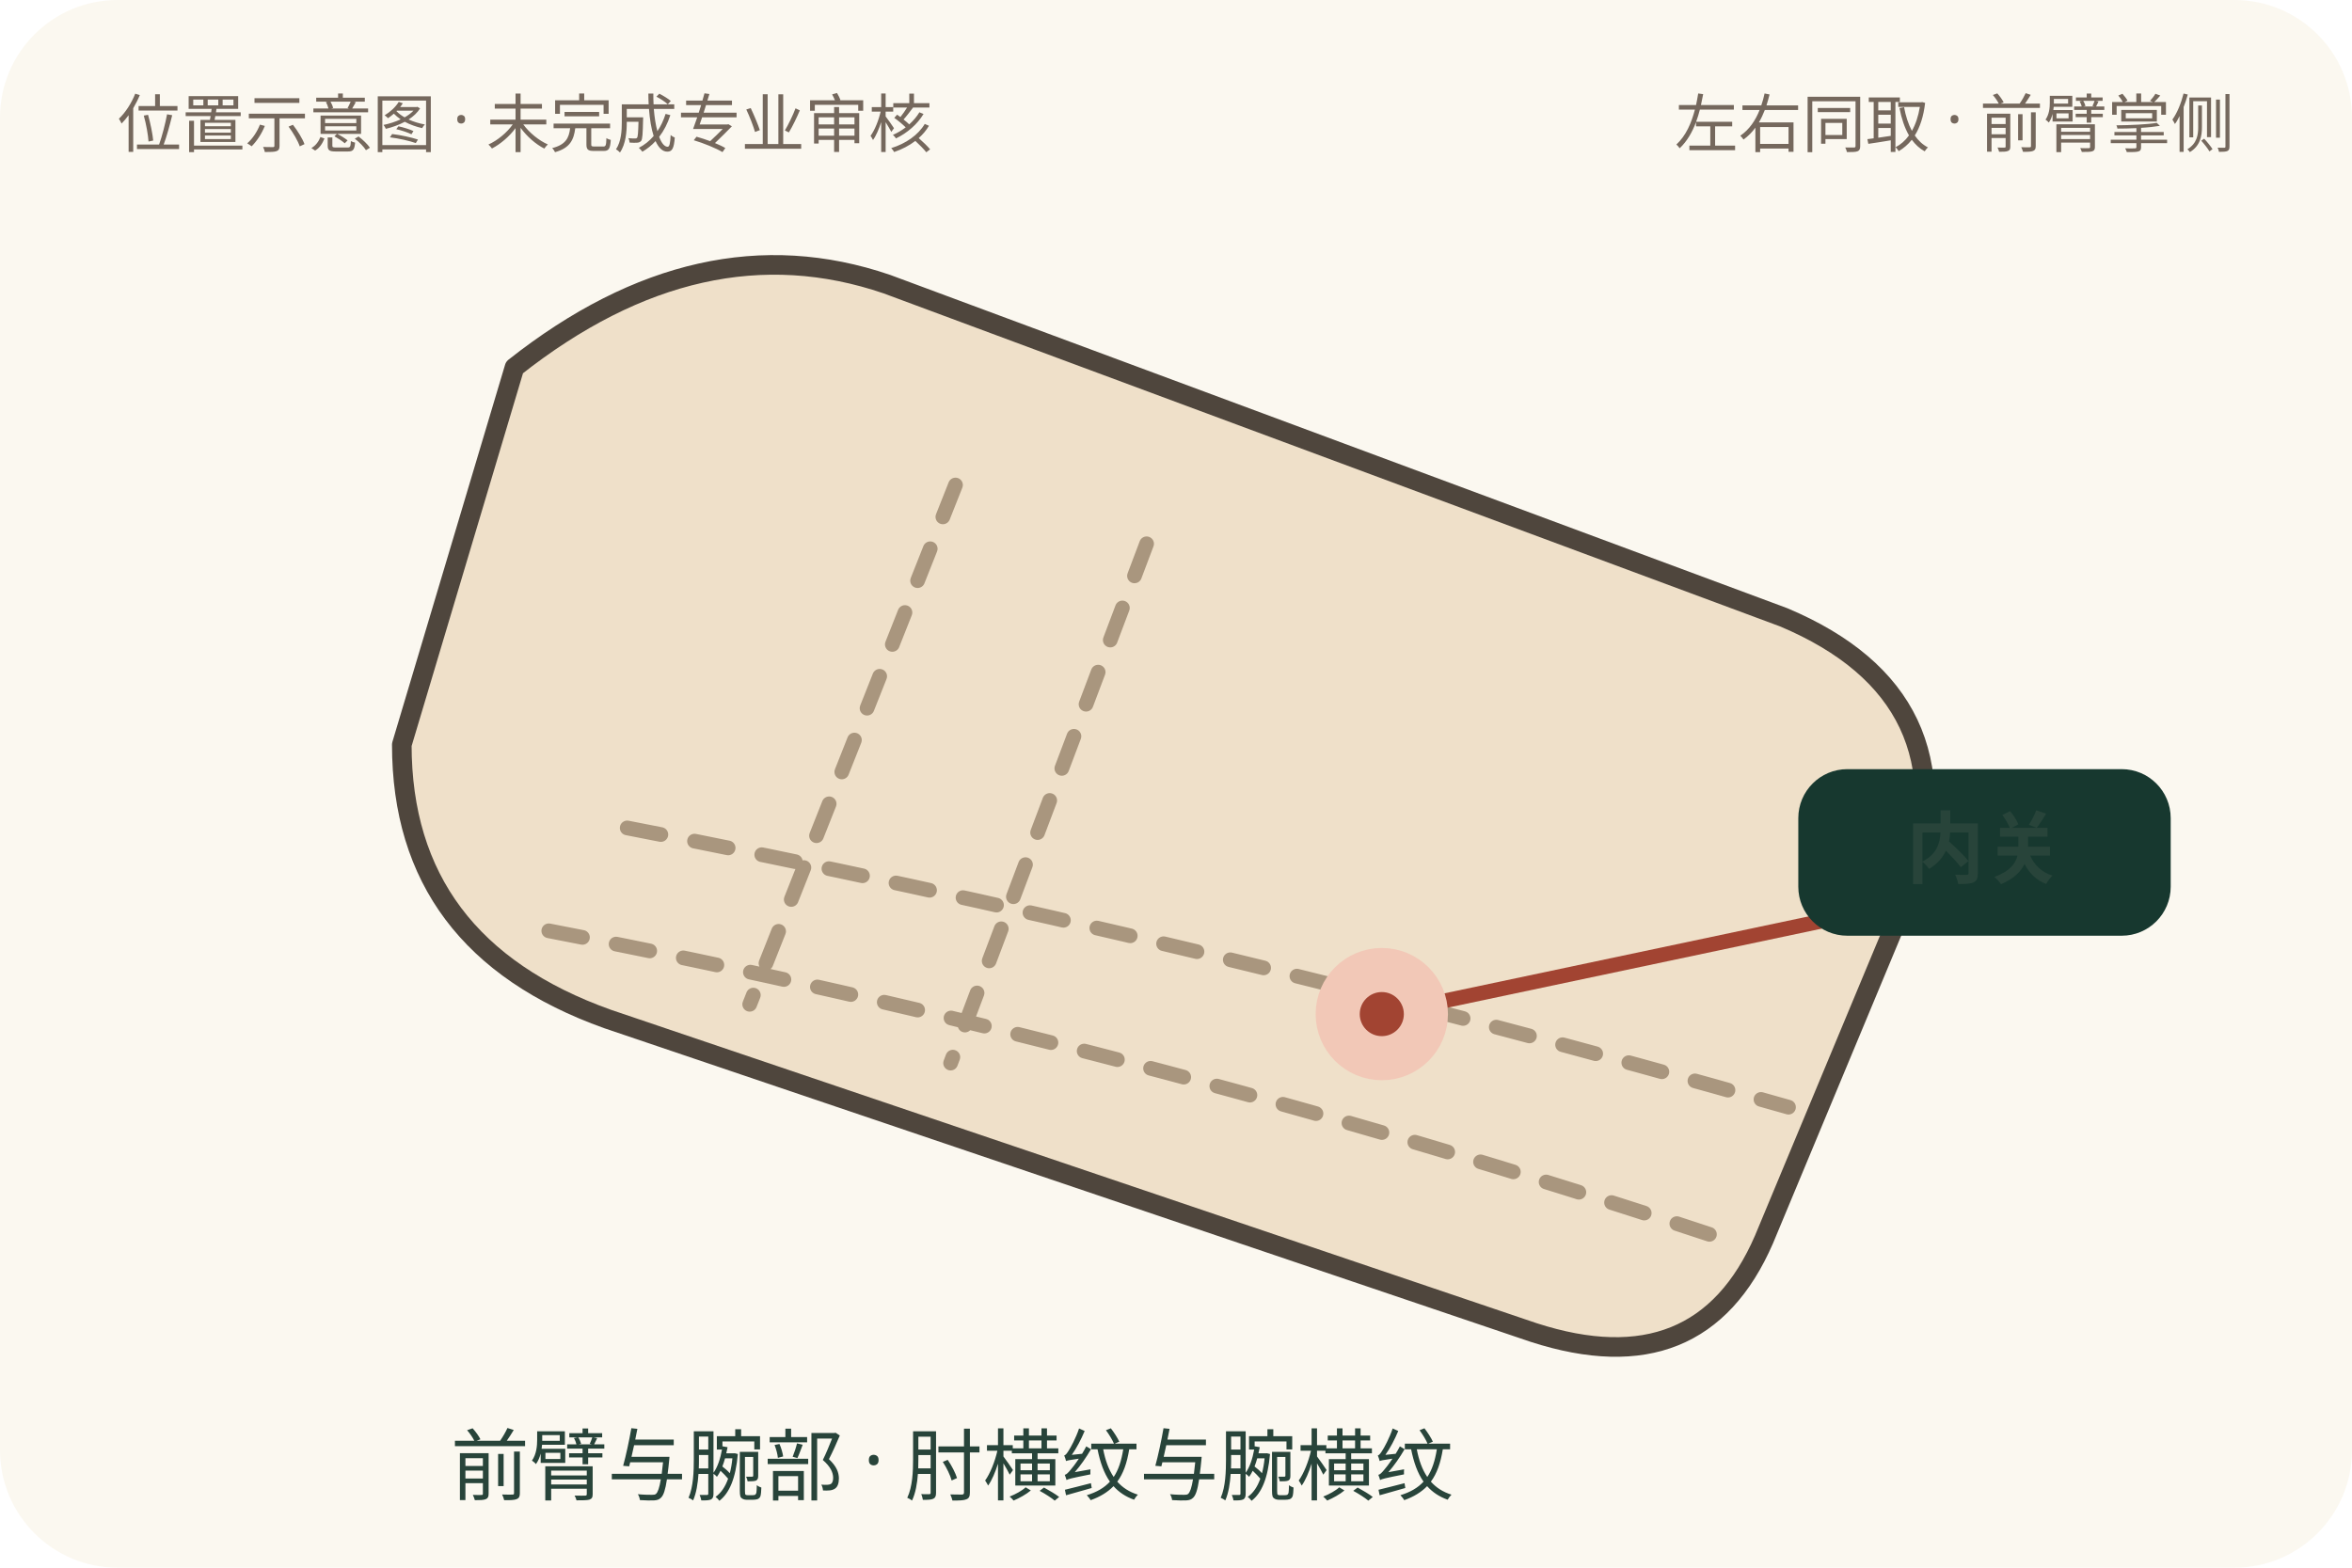
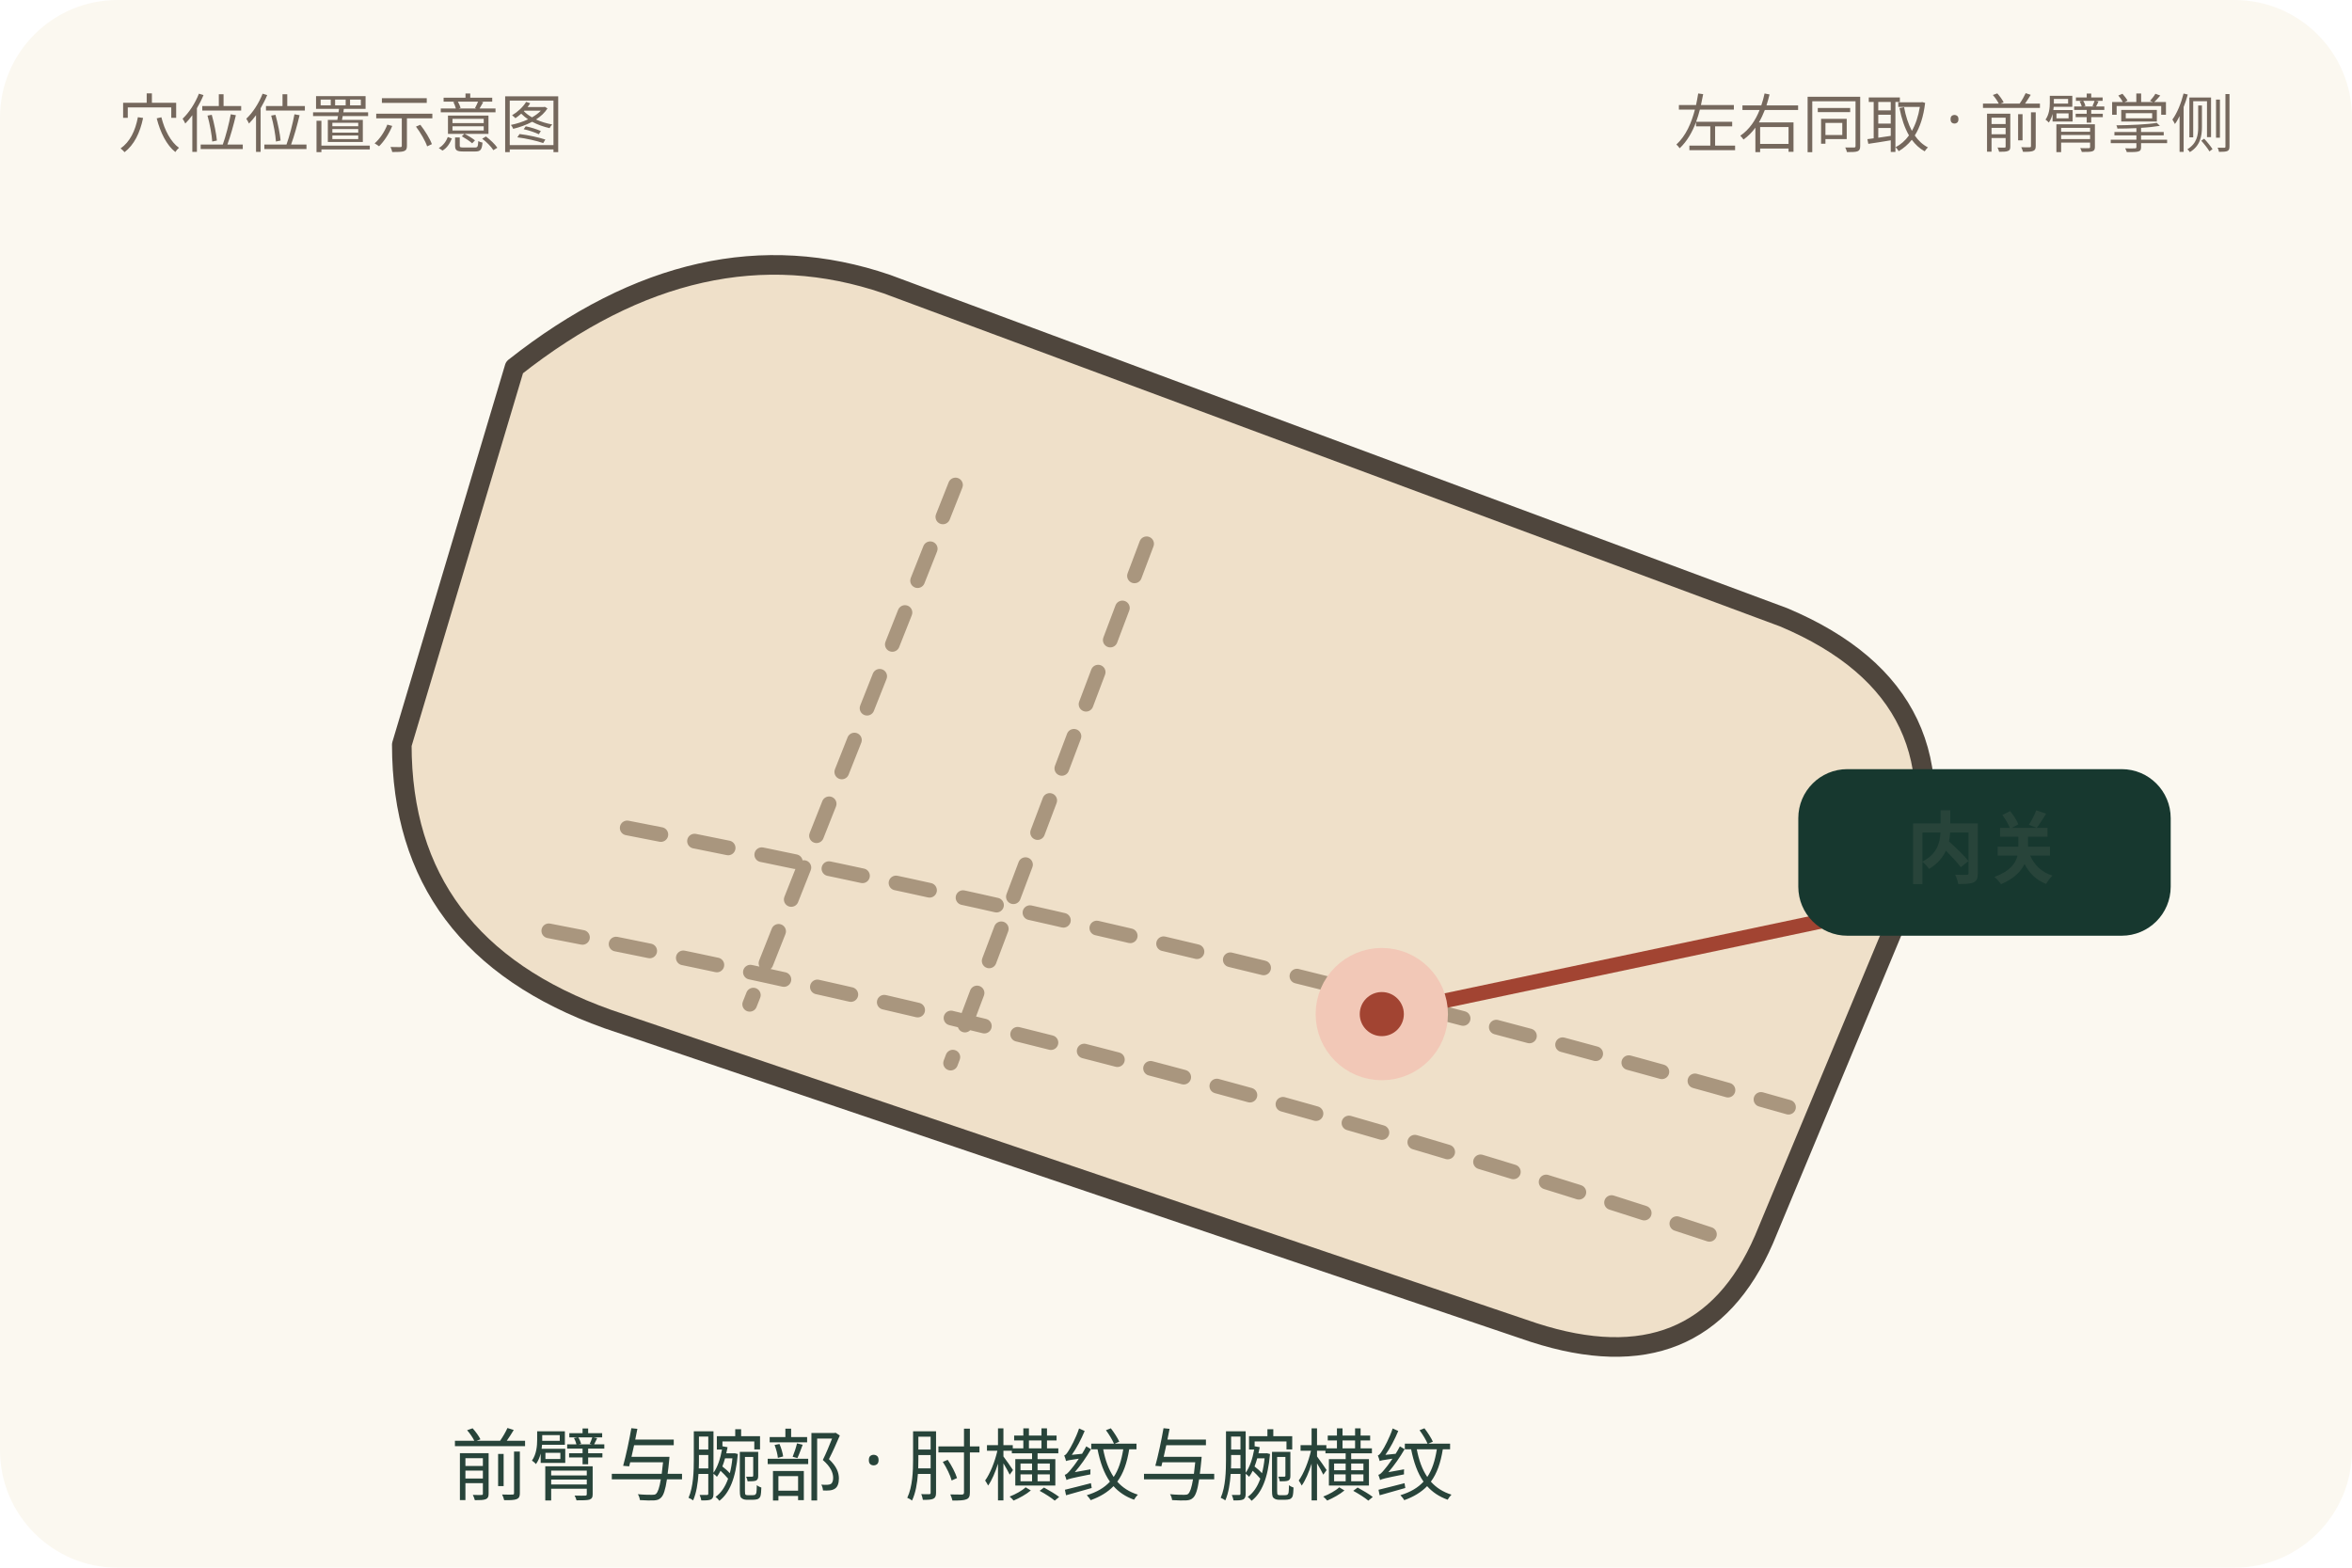
<svg xmlns="http://www.w3.org/2000/svg" viewBox="0 0 480 320" role="img" aria-labelledby="title desc">
  <style>
    .body{fill:#efe0c9;stroke:#4f463d;stroke-width:4;stroke-linejoin:round}
    .landmark{fill:none;stroke:#a9967e;stroke-width:3;stroke-linecap:round;stroke-dasharray:7 7}
    .landmark-fill{fill:#a9967e}
    .leader{fill:none;stroke:#a24432;stroke-width:3}
    .acupoint-marker{fill:#a24432;stroke:#f2c8b7;stroke-width:9}
    text{fill:#28443a;font:16px sans-serif}.label{font-weight:700}.tag,.orientation,.landmark-label{font-size:13px;fill:#75685d}.landmark-label{font-weight:700}
  </style>
  <rect width="480" height="320" rx="24" fill="#fbf8f0" />
-   <text class="tag" x="24" y="30">位置示意图 · 未完成专业审核</text>
+   <text class="tag" x="24" y="30">穴位位置示意图</text>
  <text class="orientation" x="456" y="30" text-anchor="end">左右同取 · 前臂掌侧</text>
  <path class="body" d="M105 75 Q143 45 181 58 L364 126 Q402 142 390 181 L360 253 Q347 283 313 272 L124 208 Q82 193 82 152 Z" />
  <path class="landmark" d="M112 190 Q231 213 349 252 M128 169 Q242 191 365 226 M195 99 L153 205 M234 111 L194 217" />
  <text x="92" y="305">前臂与腕部 · 肘横纹与腕横纹</text>
  <path class="leader" d="M282 207 L405 181" />
  <circle class="acupoint-marker" cx="282" cy="207" r="9" />
  <rect x="367" y="157" width="76" height="34" rx="10" fill="#17382f" />
  <text class="label" x="405" y="179" text-anchor="middle" fill="#fffaf2">内关</text>
</svg>
